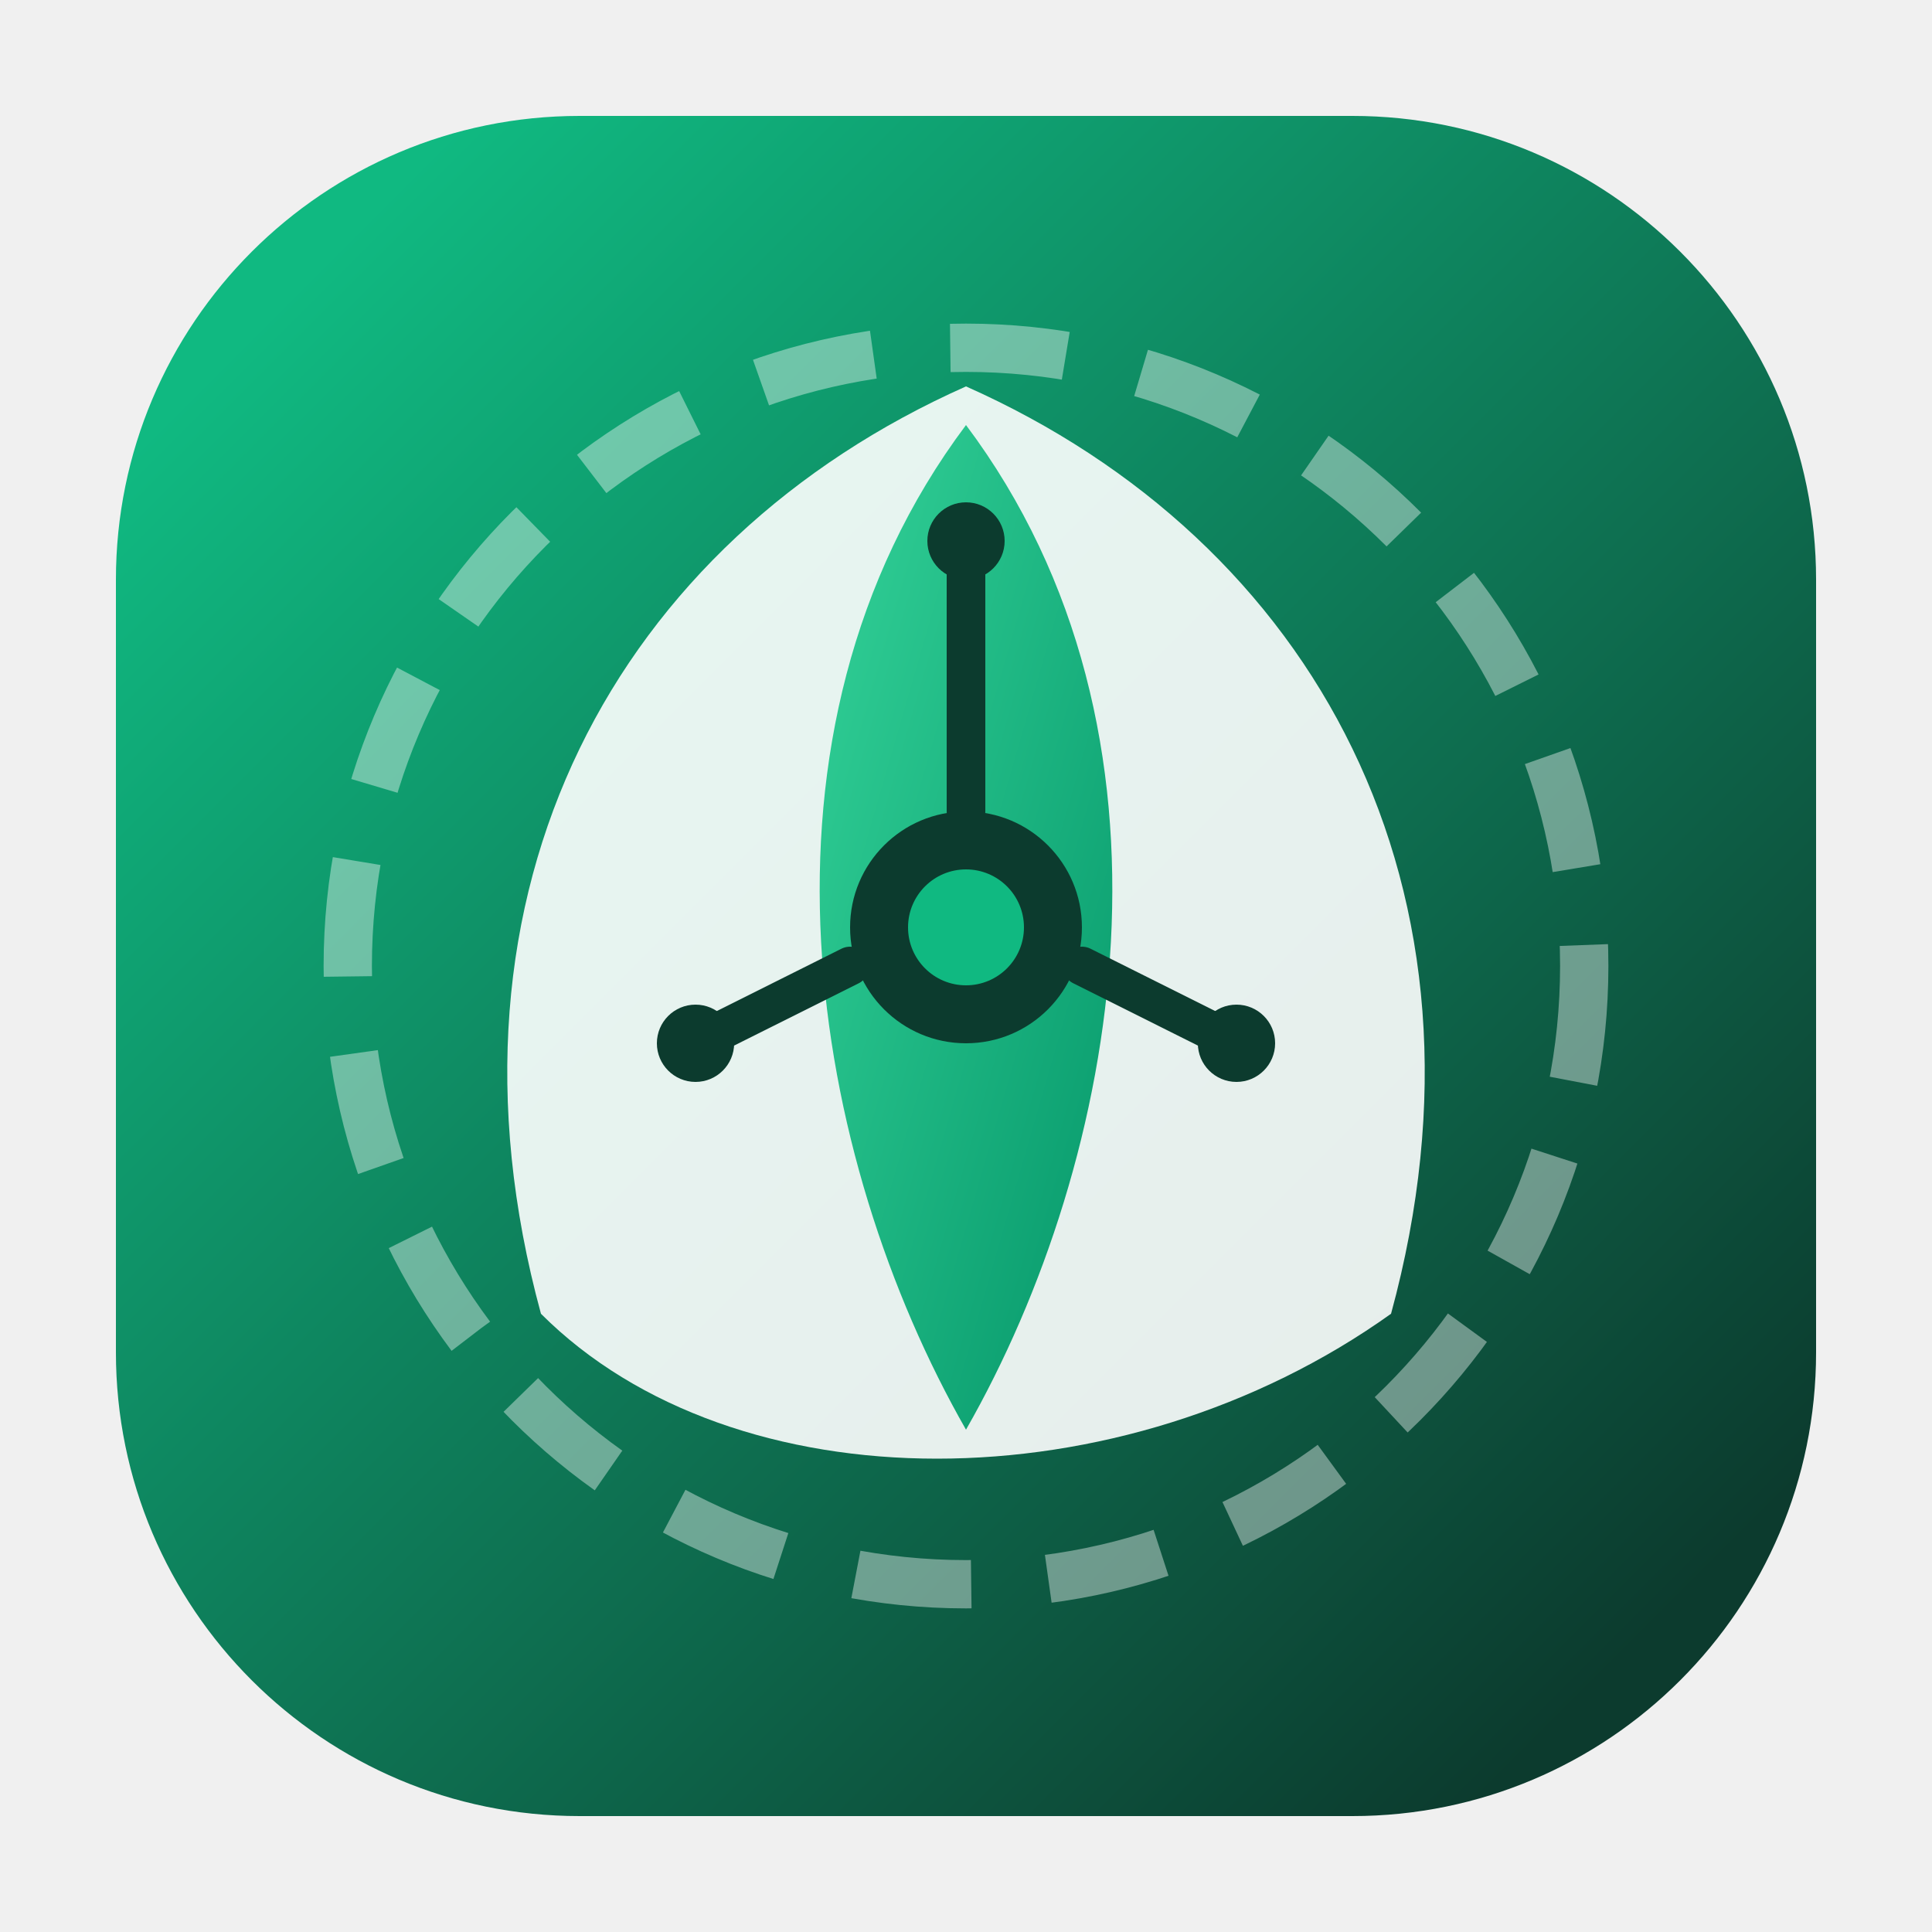
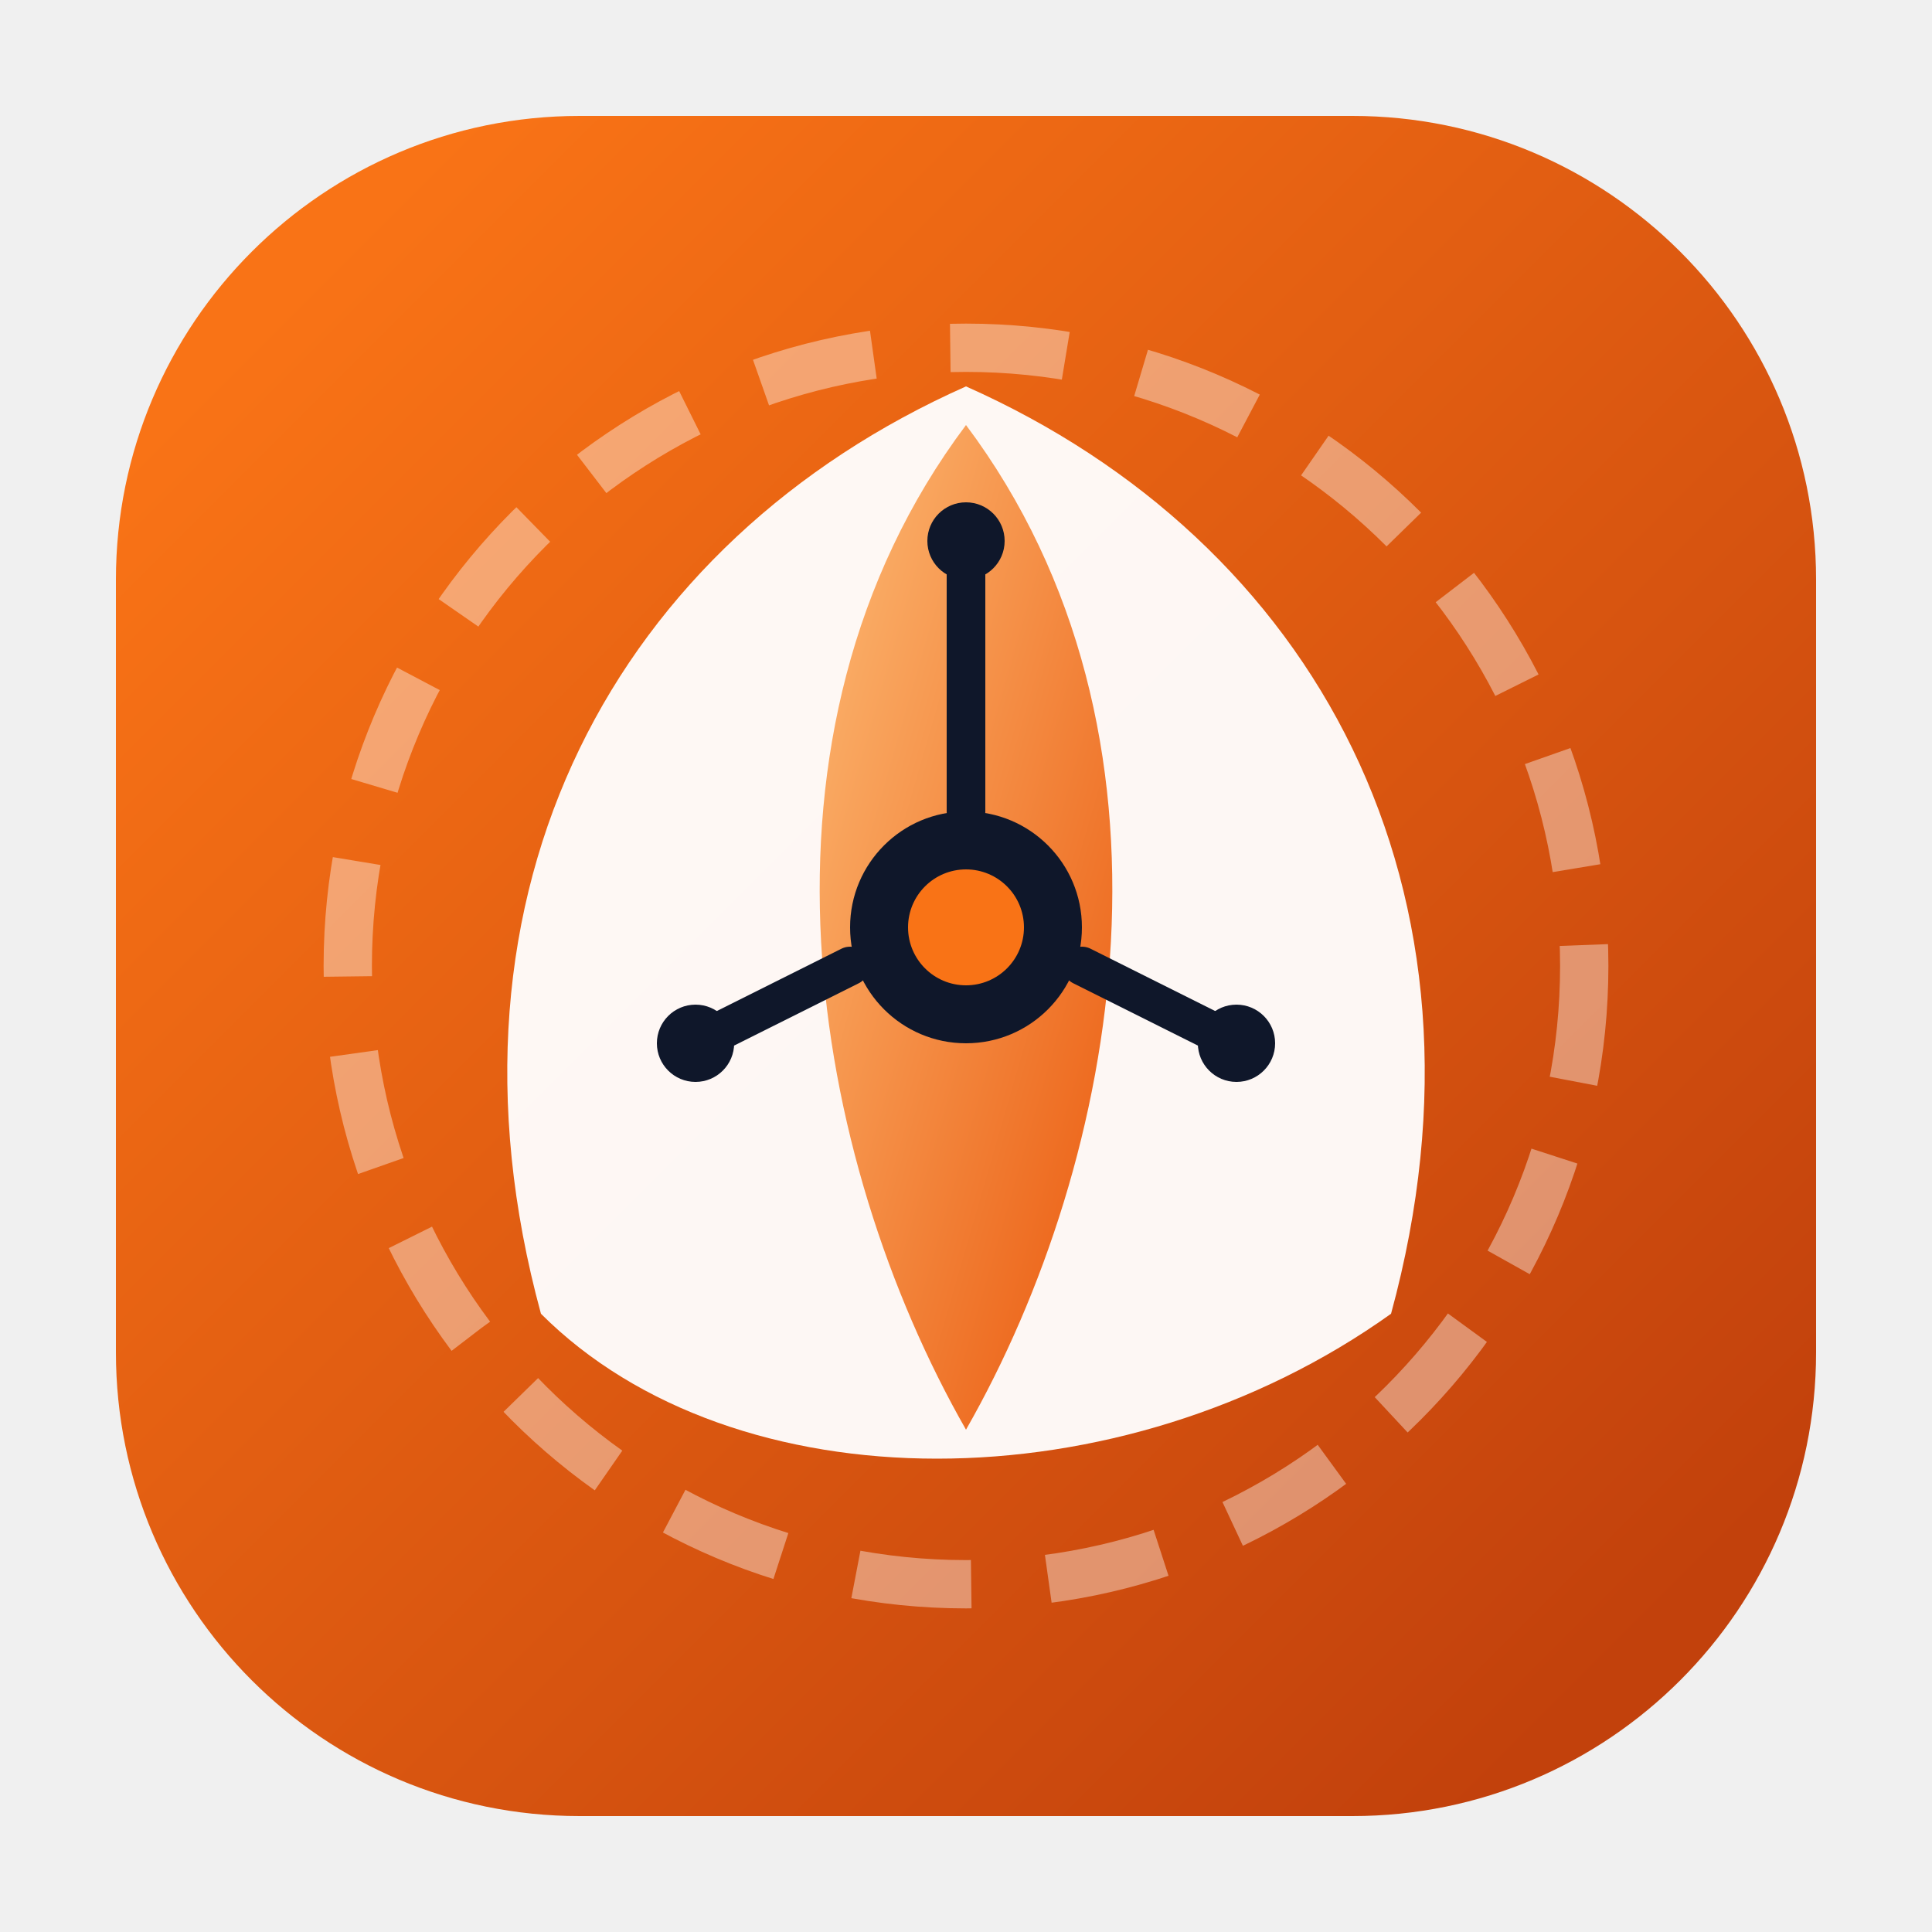
<svg xmlns="http://www.w3.org/2000/svg" viewBox="0 0 100 100" width="100%" height="100%" fill="none">
  <defs>
    <linearGradient id="brandGrad" x1="10%" y1="10%" x2="90%" y2="90%">
-       <stop offset="0%" stop-color="#10B981" />
-       <stop offset="100%" stop-color="#0C3B2E" />
+       <stop offset="0%" stop-color="#F97316" />
+       <stop offset="100%" stop-color="#C2410C" />
    </linearGradient>
    <linearGradient id="accentGrad" x1="0%" y1="0%" x2="100%" y2="100%">
-       <stop offset="0%" stop-color="#34D399" />
-       <stop offset="100%" stop-color="#059669" />
+       <stop offset="0%" stop-color="#FDBA74" />
+       <stop offset="100%" stop-color="#EA580C" />
    </linearGradient>
  </defs>
  <rect x="6" y="6" width="88" height="88" rx="24" fill="url(#brandGrad)" />
  <circle cx="50" cy="50" r="32" stroke="#FFFFFF" stroke-width="2.5" stroke-dasharray="6 4" opacity="0.4" />
-   <path d="M50 20 C68 28 78 46 72 68 C58 78 38 78 28 68 C22 46 32 28 50 20 Z" fill="#FFFFFF" fill-opacity="0.9" />
+   <path d="M50 20 C68 28 78 46 72 68 C58 78 38 78 28 68 C22 46 32 28 50 20 Z" fill="#FFFFFF" fill-opacity="0.95" />
  <path d="M50 22 C62 38 58 60 50 74 C42 60 38 38 50 22 Z" fill="url(#accentGrad)" />
-   <circle cx="50" cy="48" r="6" fill="#0C3B2E" />
-   <circle cx="50" cy="48" r="3" fill="#10B981" />
-   <line x1="50" y1="42" x2="50" y2="28" stroke="#0C3B2E" stroke-width="2" stroke-linecap="round" />
-   <line x1="44" y1="50" x2="36" y2="54" stroke="#0C3B2E" stroke-width="2" stroke-linecap="round" />
-   <line x1="56" y1="50" x2="64" y2="54" stroke="#0C3B2E" stroke-width="2" stroke-linecap="round" />
-   <circle cx="50" cy="28" r="2" fill="#0C3B2E" />
-   <circle cx="36" cy="54" r="2" fill="#0C3B2E" />
-   <circle cx="64" cy="54" r="2" fill="#0C3B2E" />
+   <circle cx="50" cy="48" r="6" fill="#0F172A" />
+   <circle cx="50" cy="48" r="3" fill="#F97316" />
+   <line x1="50" y1="42" x2="50" y2="28" stroke="#0F172A" stroke-width="2" stroke-linecap="round" />
+   <line x1="44" y1="50" x2="36" y2="54" stroke="#0F172A" stroke-width="2" stroke-linecap="round" />
+   <line x1="56" y1="50" x2="64" y2="54" stroke="#0F172A" stroke-width="2" stroke-linecap="round" />
+   <circle cx="50" cy="28" r="2" fill="#0F172A" />
+   <circle cx="36" cy="54" r="2" fill="#0F172A" />
+   <circle cx="64" cy="54" r="2" fill="#0F172A" />
</svg>
